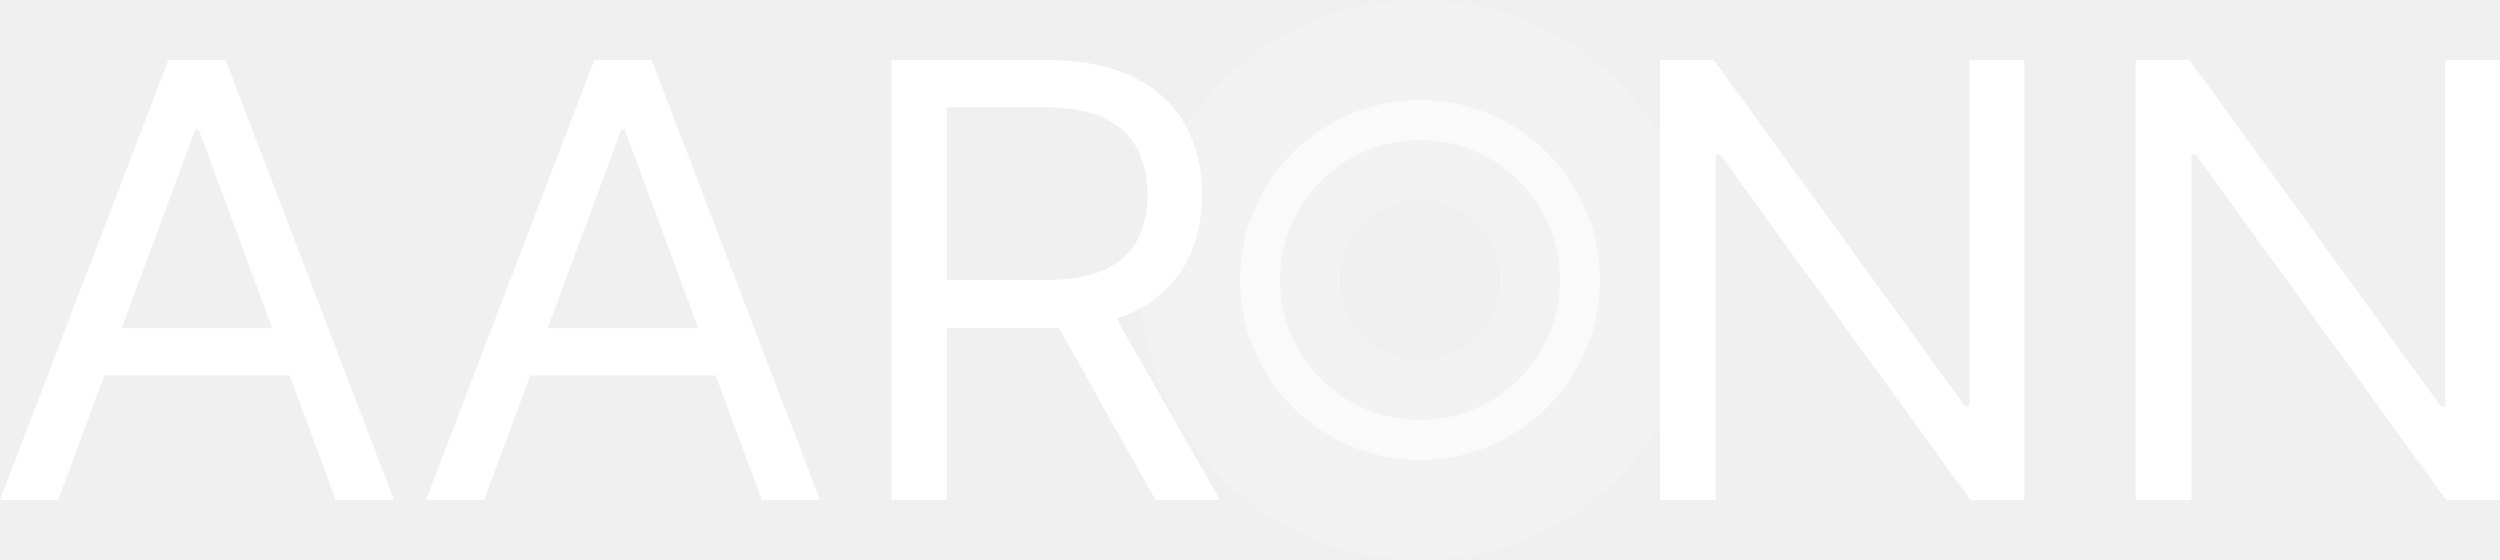
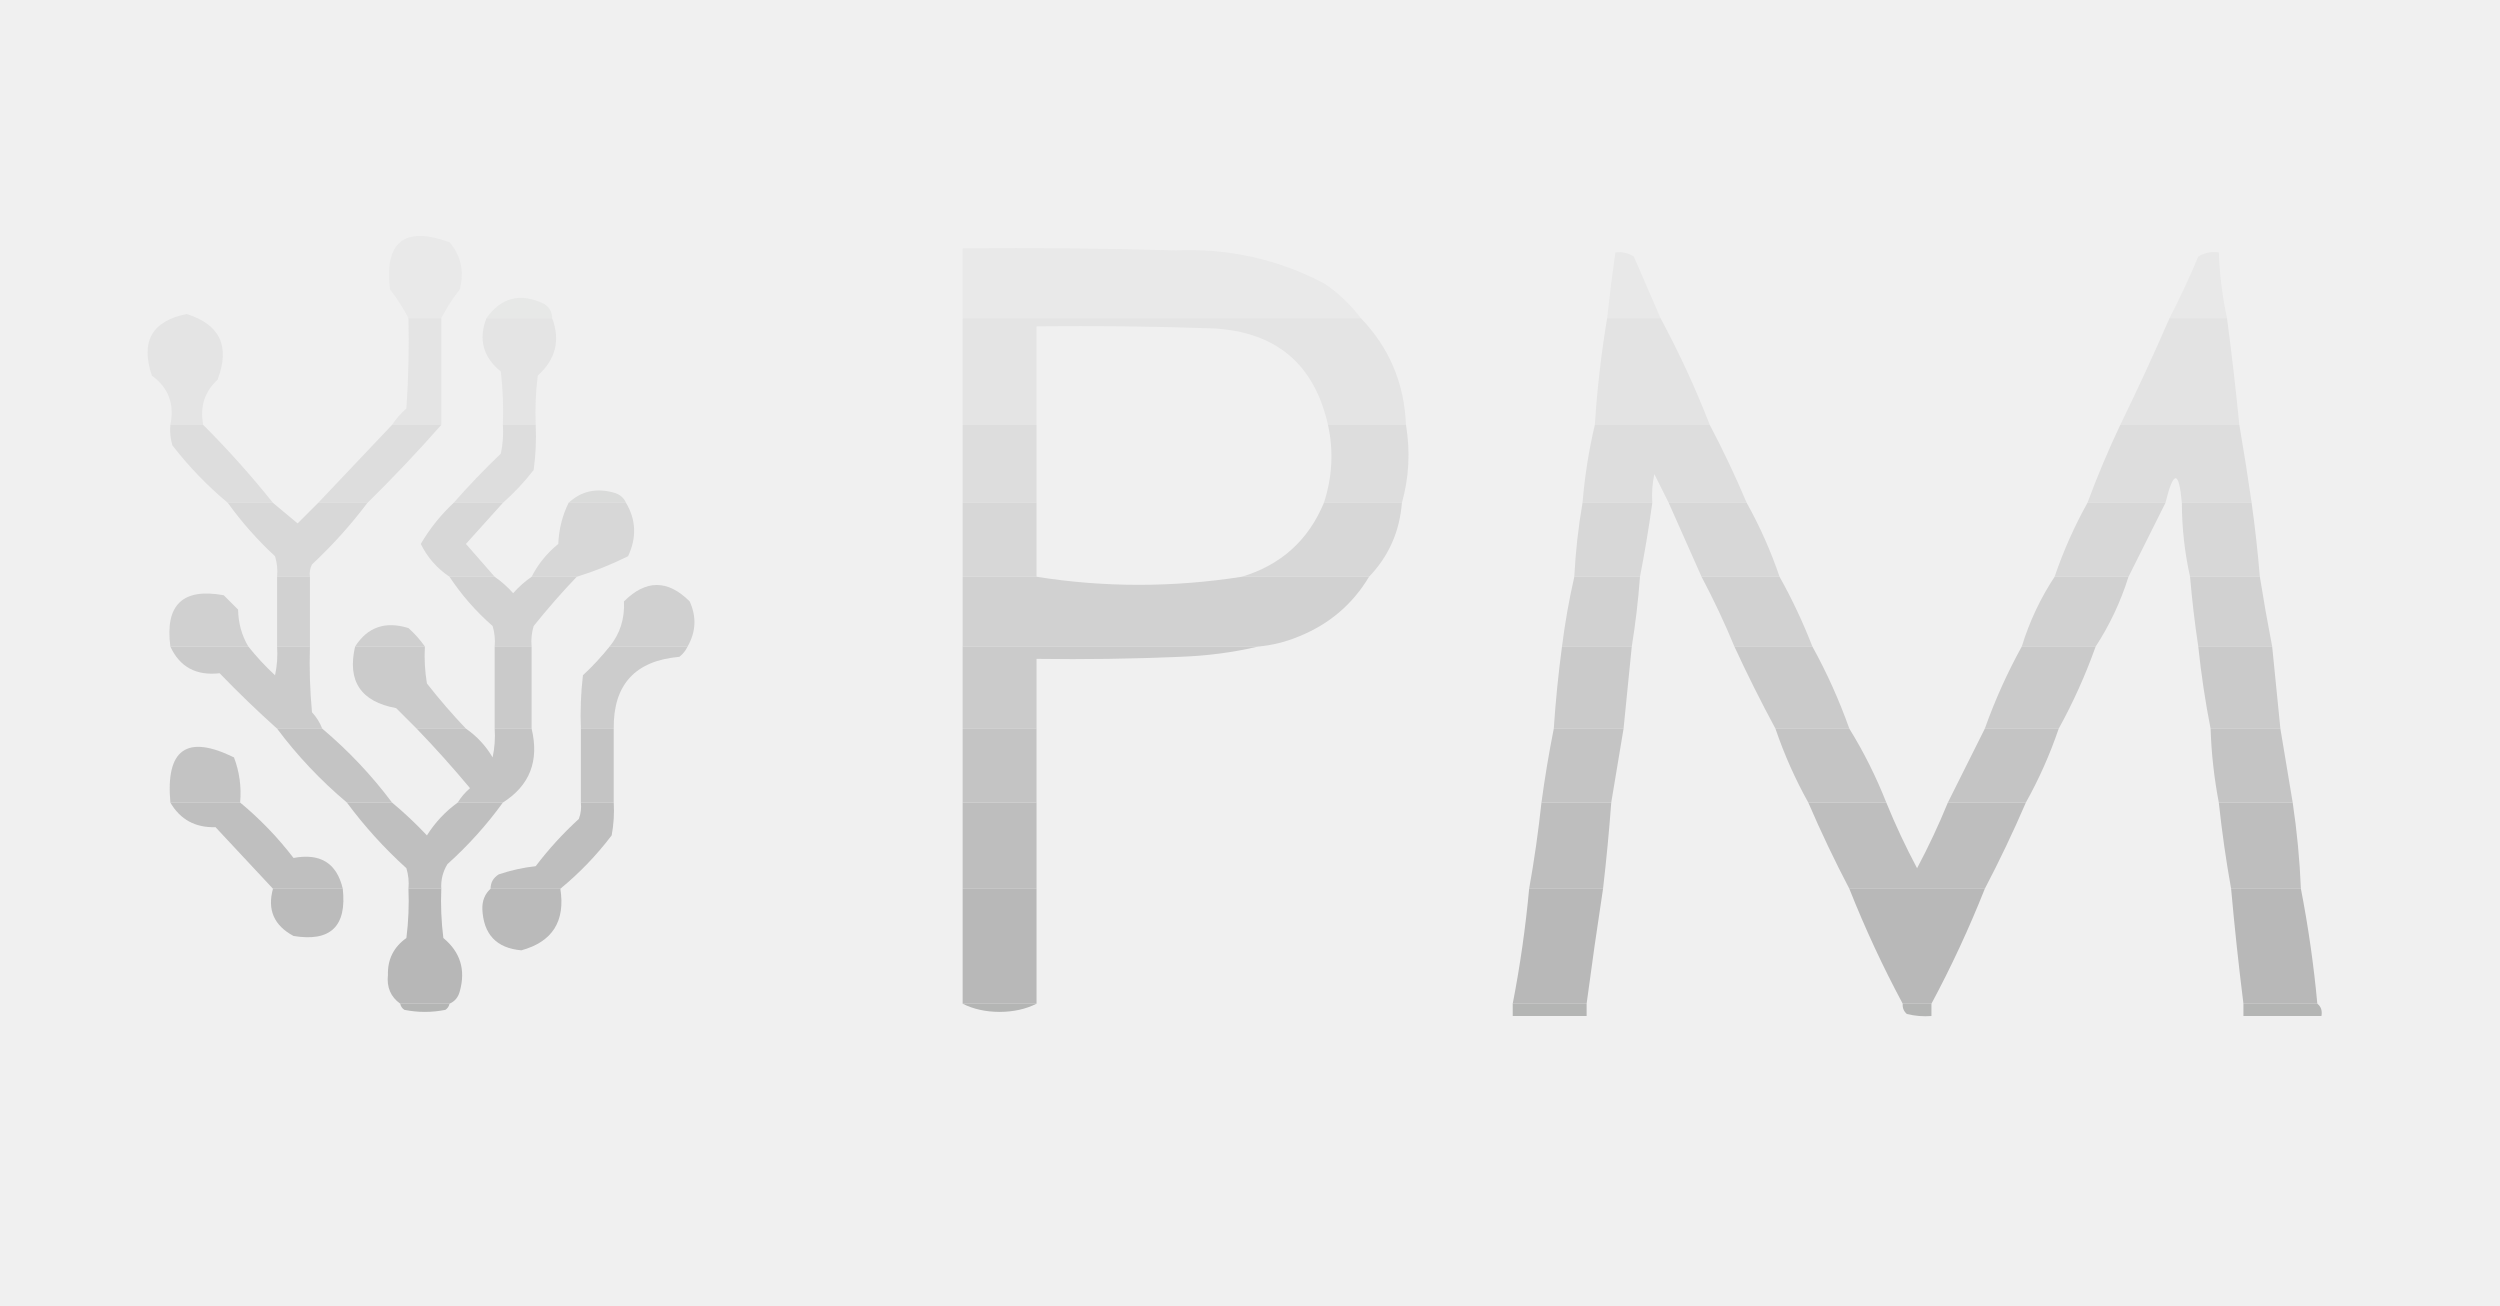
- <svg xmlns="http://www.w3.org/2000/svg" width="125" height="28" fill="none">
-   <circle cx="71" cy="14" r="9" stroke="white" stroke-opacity="0.15" stroke-width="10" />
-   <circle opacity="0.6" cx="71" cy="14" r="8" stroke="white" stroke-width="2" />
-   <path d="M2.91 25H0L8.417 3H11.282L19.699 25H16.789L9.939 6.48H9.76L2.91 25ZM3.985 16.406H15.714V18.77H3.985V16.406Z" fill="white" />
-   <path d="M24.21 25H21.3L29.716 3H32.582L40.999 25H38.089L31.239 6.48H31.06L24.21 25ZM25.284 16.406H37.014V18.77H25.284V16.406Z" fill="white" />
-   <path d="M44.569 25V3H52.315C54.105 3 55.575 3.294 56.724 3.881C57.873 4.461 58.724 5.259 59.276 6.276C59.828 7.293 60.105 8.45 60.105 9.746C60.105 11.042 59.828 12.192 59.276 13.194C58.724 14.197 57.877 14.985 56.736 15.558C55.594 16.123 54.135 16.406 52.359 16.406H46.091V14H52.27C53.493 14 54.478 13.828 55.225 13.484C55.978 13.141 56.523 12.654 56.859 12.023C57.202 11.386 57.374 10.627 57.374 9.746C57.374 8.865 57.202 8.095 56.859 7.437C56.516 6.778 55.967 6.269 55.213 5.911C54.46 5.546 53.464 5.363 52.225 5.363H47.345V25H44.569ZM55.359 15.117L61 25H57.776L52.225 15.117H55.359Z" fill="white" />
-   <path d="M101.217 3V25H98.525L86.006 7.727H85.782V25H83V3H85.692L98.255 20.316H98.48V3H101.217Z" fill="white" />
-   <path d="M125 3V25H122.308L109.789 7.727H109.565V25H106.783V3H109.475L122.039 20.316H122.263V3H125Z" fill="white" />
+ <svg xmlns="http://www.w3.org/2000/svg" width="82px" viewBox="0 0 609 318" style="shape-rendering:geometricPrecision; text-rendering:geometricPrecision; image-rendering:optimizeQuality; fill-rule:evenodd; clip-rule:evenodd">
+   <g>
+     <path style="opacity:1" fill="#e9e9e9" d="M 107.5,77.5 C 104.833,77.5 102.167,77.5 99.5,77.5C 98.25,75.068 96.75,72.734 95,70.5C 93.637,58.864 98.47,55.03 109.5,59C 112.318,62.338 113.151,66.171 112,70.5C 110.25,72.734 108.75,75.068 107.5,77.5 Z" />
+   </g>
+   <g>
+     <path style="opacity:1" fill="#e9e9e9" d="M 331.5,77.5 C 299.167,77.5 266.833,77.5 234.5,77.5C 234.5,71.833 234.5,66.167 234.5,60.5C 251.837,60.333 269.17,60.5 286.5,61C 299.252,60.457 311.252,63.123 322.5,69C 326,71.334 329,74.168 331.5,77.5 Z" />
+   </g>
+   <g>
+     <path style="opacity:1" fill="#e8e8e8" d="M 404.5,77.5 C 400.167,77.5 395.833,77.5 391.5,77.5C 392.073,72.153 392.74,66.82 393.5,61.5C 395.144,61.286 396.644,61.62 398,62.5C 400.179,67.522 402.346,72.522 404.5,77.5 Z" />
+   </g>
+   <g>
+     <path style="opacity:1" fill="#e8e8e8" d="M 542.5,77.5 C 537.833,77.5 533.167,77.5 528.5,77.5C 531.02,72.615 533.354,67.615 535.5,62.5C 537.045,61.548 538.712,61.215 540.5,61.5C 540.701,66.906 541.368,72.24 542.5,77.5 Z" />
+   </g>
+   <g>
+     <path style="opacity:1" fill="#e7e8e7" d="M 134.5,77.5 C 129.167,77.5 123.833,77.5 118.5,77.5C 122.1,72.431 126.767,71.264 132.5,74C 133.823,74.816 134.489,75.983 134.5,77.5 Z" />
+   </g>
+   <g>
+     <path style="opacity:1" fill="#e4e4e4" d="M 49.5,103.5 C 46.833,103.5 44.167,103.5 41.5,103.5C 42.552,98.462 41.052,94.462 37,91.5C 34.19,83.169 37.023,78.169 45.5,76.5C 53.605,79.049 56.105,84.382 53,92.5C 49.827,95.422 48.66,99.089 49.5,103.5 Z" />
+   </g>
+   <g>
+     <path style="opacity:1" fill="#e4e4e4" d="M 99.5,77.5 C 102.167,77.5 104.833,77.5 107.5,77.5C 107.5,86.167 107.5,94.833 107.5,103.5C 103.5,103.5 99.5,103.5 95.5,103.5C 96.458,102.038 97.624,100.705 99,99.5C 99.5,92.174 99.666,84.841 99.5,77.5 Z" />
+   </g>
+   <g>
+     <path style="opacity:1" fill="#e4e4e4" d="M 118.5,77.5 C 123.833,77.5 129.167,77.5 134.5,77.5C 136.541,82.87 135.375,87.537 131,91.5C 130.501,95.486 130.334,99.486 130.5,103.5C 127.833,103.5 125.167,103.5 122.5,103.5C 122.666,99.154 122.499,94.821 122,90.5C 117.668,86.996 116.502,82.663 118.5,77.5 Z" />
+   </g>
+   <g>
+     <path style="opacity:1" fill="#e4e4e4" d="M 234.5,77.5 C 266.833,77.5 299.167,77.5 331.5,77.5C 338.422,84.689 342.088,93.355 342.5,103.5C 336.167,103.5 329.833,103.5 323.5,103.5C 320.141,88.647 310.807,80.813 295.5,80C 281.171,79.5 266.837,79.333 252.5,79.5C 252.5,87.5 252.5,95.5 252.5,103.5C 246.5,103.5 240.5,103.5 234.5,103.5C 234.5,94.833 234.5,86.167 234.5,77.5 Z" />
+   </g>
+   <g>
+     <path style="opacity:1" fill="#e3e3e3" d="M 391.5,77.5 C 395.833,77.5 400.167,77.5 404.5,77.5C 409.01,85.858 413.01,94.525 416.5,103.5C 407.167,103.5 397.833,103.5 388.5,103.5C 389.063,94.766 390.063,86.1 391.5,77.5 Z" />
+   </g>
+   <g>
+     <path style="opacity:1" fill="#e3e3e3" d="M 528.5,77.5 C 533.167,77.5 537.833,77.5 542.5,77.5C 543.646,86.149 544.646,94.816 545.5,103.5C 535.833,103.5 526.167,103.5 516.5,103.5C 520.694,94.918 524.694,86.251 528.5,77.5 Z" />
+   </g>
+   <g>
+     <path style="opacity:1" fill="#dddddd" d="M 41.5,103.5 C 44.167,103.5 46.833,103.5 49.5,103.5C 55.537,109.535 61.204,115.869 66.5,122.5C 62.833,122.5 59.167,122.5 55.5,122.5C 50.503,118.336 46.003,113.669 42,108.5C 41.507,106.866 41.34,105.199 41.5,103.5 Z" />
+   </g>
+   <g>
+     <path style="opacity:1" fill="#dddddd" d="M 95.5,103.5 C 99.5,103.5 103.5,103.5 107.5,103.5C 101.722,110.066 95.722,116.4 89.5,122.5C 85.5,122.5 81.5,122.5 77.5,122.5C 83.528,116.14 89.528,109.807 95.5,103.5 Z" />
+   </g>
+   <g>
+     <path style="opacity:1" fill="#dddddd" d="M 122.5,103.5 C 125.167,103.5 127.833,103.5 130.5,103.5C 130.665,107.182 130.499,110.848 130,114.5C 127.715,117.432 125.215,120.098 122.5,122.5C 118.5,122.5 114.5,122.5 110.5,122.5C 114.13,118.369 117.963,114.369 122,110.5C 122.497,108.19 122.663,105.857 122.5,103.5 Z" />
+   </g>
+   <g>
+     <path style="opacity:1" fill="#dddddd" d="M 234.5,103.5 C 240.5,103.5 246.5,103.5 252.5,103.5C 252.5,109.833 252.5,116.167 252.5,122.5C 246.5,122.5 240.5,122.5 234.5,122.5C 234.5,116.167 234.5,109.833 234.5,103.5 Z" />
+   </g>
+   <g>
+     <path style="opacity:1" fill="#dddddd" d="M 323.5,103.5 C 329.833,103.5 336.167,103.5 342.5,103.5C 343.57,110.011 343.237,116.345 341.5,122.5C 335.167,122.5 328.833,122.5 322.5,122.5C 324.553,116.217 324.886,109.884 323.5,103.5 Z" />
+   </g>
+   <g>
+     <path style="opacity:1" fill="#dddddd" d="M 388.5,103.5 C 397.833,103.5 407.167,103.5 416.5,103.5C 419.739,109.648 422.739,115.981 425.5,122.5C 419.167,122.5 412.833,122.5 406.5,122.5C 405.347,120.193 404.18,117.86 403,115.5C 402.503,117.81 402.337,120.143 402.5,122.5C 396.833,122.5 391.167,122.5 385.5,122.5C 386.051,115.964 387.051,109.631 388.5,103.5 Z" />
+   </g>
+   <g>
+     <path style="opacity:1" fill="#dddddd" d="M 516.5,103.5 C 526.167,103.5 535.833,103.5 545.5,103.5C 546.592,109.81 547.592,116.144 548.5,122.5C 542.833,122.5 537.167,122.5 531.5,122.5C 530.798,114.503 529.465,114.503 527.5,122.5C 521.167,122.5 514.833,122.5 508.5,122.5C 510.891,116.051 513.558,109.718 516.5,103.5 Z" />
+   </g>
+   <g>
+     <path style="opacity:1" fill="#dadbda" d="M 152.5,122.5 C 147.833,122.5 143.167,122.5 138.5,122.5C 141.55,119.647 145.217,118.813 149.5,120C 150.942,120.377 151.942,121.21 152.5,122.5 Z" />
+   </g>
+   <g>
+     <path style="opacity:1" fill="#d8d8d8" d="M 55.5,122.5 C 59.167,122.5 62.833,122.5 66.5,122.5C 68.481,124.144 70.481,125.81 72.5,127.5C 74.188,125.812 75.854,124.146 77.5,122.5C 81.5,122.5 85.5,122.5 89.5,122.5C 85.476,127.846 80.976,132.846 76,137.5C 75.517,138.448 75.35,139.448 75.5,140.5C 72.833,140.5 70.167,140.5 67.5,140.5C 67.66,138.801 67.493,137.134 67,135.5C 62.689,131.511 58.855,127.177 55.5,122.5 Z" />
+   </g>
+   <g>
+     <path style="opacity:1" fill="#d7d7d7" d="M 110.5,122.5 C 114.5,122.5 118.5,122.5 122.5,122.5C 119.522,125.813 116.522,129.147 113.5,132.5C 115.856,135.186 118.189,137.853 120.5,140.5C 116.833,140.5 113.167,140.5 109.5,140.5C 106.442,138.444 104.109,135.777 102.5,132.5C 104.694,128.773 107.361,125.44 110.5,122.5 Z" />
+   </g>
+   <g>
+     <path style="opacity:1" fill="#d7d7d7" d="M 138.5,122.5 C 143.167,122.5 147.833,122.5 152.5,122.5C 154.958,126.616 155.124,130.95 153,135.5C 148.909,137.529 144.742,139.196 140.5,140.5C 136.833,140.5 133.167,140.5 129.5,140.5C 131.051,137.437 133.218,134.771 136,132.5C 136.146,128.942 136.979,125.609 138.5,122.5 Z" />
+   </g>
+   <g>
+     <path style="opacity:1" fill="#d7d7d7" d="M 234.5,122.5 C 240.5,122.5 246.5,122.5 252.5,122.5C 252.5,128.5 252.5,134.5 252.5,140.5C 246.5,140.5 240.5,140.5 234.5,140.5C 234.5,134.5 234.5,128.5 234.5,122.5 Z" />
+   </g>
+   <g>
+     <path style="opacity:1" fill="#d7d7d7" d="M 322.5,122.5 C 328.833,122.5 335.167,122.5 341.5,122.5C 340.946,129.514 338.28,135.514 333.5,140.5C 323.167,140.5 312.833,140.5 302.5,140.5C 312.034,137.63 318.7,131.63 322.5,122.5 Z" />
+   </g>
+   <g>
+     <path style="opacity:1" fill="#d7d7d7" d="M 385.5,122.5 C 391.167,122.5 396.833,122.5 402.5,122.5C 401.661,128.551 400.661,134.551 399.5,140.5C 394.167,140.5 388.833,140.5 383.5,140.5C 383.803,134.442 384.469,128.442 385.5,122.5 Z" />
+   </g>
+   <g>
+     <path style="opacity:1" fill="#d7d7d7" d="M 406.5,122.5 C 412.833,122.5 419.167,122.5 425.5,122.5C 428.713,128.26 431.38,134.26 433.5,140.5C 427.167,140.5 420.833,140.5 414.5,140.5C 411.836,134.504 409.169,128.504 406.5,122.5 Z" />
+   </g>
+   <g>
+     <path style="opacity:1" fill="#d7d7d7" d="M 508.5,122.5 C 514.833,122.5 521.167,122.5 527.5,122.5C 524.467,128.565 521.467,134.565 518.5,140.5C 512.5,140.5 506.5,140.5 500.5,140.5C 502.65,134.206 505.316,128.206 508.5,122.5 Z" />
+   </g>
+   <g>
+     <path style="opacity:1" fill="#d7d7d7" d="M 531.5,122.5 C 537.167,122.5 542.833,122.5 548.5,122.5C 549.331,128.479 549.997,134.479 550.5,140.5C 544.833,140.5 539.167,140.5 533.5,140.5C 532.182,134.617 531.515,128.617 531.5,122.5 Z" />
+   </g>
+   <g>
+     <path style="opacity:1" fill="#d1d1d1" d="M 67.5,140.5 C 70.167,140.5 72.833,140.5 75.5,140.5C 75.5,146.167 75.5,151.833 75.5,157.5C 72.833,157.5 70.167,157.5 67.5,157.5C 67.5,151.833 67.5,146.167 67.5,140.5 Z" />
+   </g>
+   <g>
+     <path style="opacity:1" fill="#d2d2d2" d="M 109.5,140.5 C 113.167,140.5 116.833,140.5 120.5,140.5C 122.129,141.625 123.629,142.959 125,144.5C 126.371,142.959 127.871,141.625 129.5,140.5C 133.167,140.5 136.833,140.5 140.5,140.5C 136.836,144.332 133.336,148.332 130,152.5C 129.506,154.134 129.34,155.801 129.5,157.5C 126.5,157.5 123.5,157.5 120.5,157.5C 120.66,155.801 120.494,154.134 120,152.5C 115.918,148.924 112.418,144.924 109.5,140.5 Z" />
+   </g>
+   <g>
+     <path style="opacity:1" fill="#d1d1d1" d="M 234.5,140.5 C 240.5,140.5 246.5,140.5 252.5,140.5C 269.024,143.121 285.69,143.121 302.5,140.5C 312.833,140.5 323.167,140.5 333.5,140.5C 329.506,147.182 323.839,152.016 316.5,155C 313.28,156.352 309.947,157.186 306.5,157.5C 282.5,157.5 258.5,157.5 234.5,157.5C 234.5,151.833 234.5,146.167 234.5,140.5 Z" />
+   </g>
+   <g>
+     <path style="opacity:1" fill="#d1d1d1" d="M 383.5,140.5 C 388.833,140.5 394.167,140.5 399.5,140.5C 399.079,146.202 398.412,151.869 397.5,157.5C 391.833,157.5 386.167,157.5 380.5,157.5C 381.225,151.753 382.225,146.086 383.5,140.5 Z" />
+   </g>
+   <g>
+     <path style="opacity:1" fill="#d1d1d1" d="M 414.5,140.5 C 420.833,140.5 427.167,140.5 433.5,140.5C 436.537,145.918 439.203,151.584 441.5,157.5C 435.167,157.5 428.833,157.5 422.5,157.5C 420.106,151.713 417.44,146.046 414.5,140.5 Z" />
+   </g>
+   <g>
+     <path style="opacity:1" fill="#d1d1d1" d="M 500.5,140.5 C 506.5,140.5 512.5,140.5 518.5,140.5C 516.589,146.587 513.923,152.253 510.5,157.5C 504.5,157.5 498.5,157.5 492.5,157.5C 494.384,151.402 497.051,145.735 500.5,140.5 Z" />
+   </g>
+   <g>
+     <path style="opacity:1" fill="#d1d1d1" d="M 533.5,140.5 C 539.167,140.5 544.833,140.5 550.5,140.5C 551.41,146.208 552.41,151.874 553.5,157.5C 547.5,157.5 541.5,157.5 535.5,157.5C 534.646,151.858 533.98,146.191 533.5,140.5 Z" />
+   </g>
+   <g>
+     <path style="opacity:0.99" fill="#d0d0d0" d="M 167.5,157.5 C 161.167,157.5 154.833,157.5 148.5,157.5C 151.034,154.396 152.201,150.729 152,146.5C 157.333,141.167 162.667,141.167 168,146.5C 169.709,150.227 169.542,153.893 167.5,157.5 Z" />
+   </g>
+   <g>
+     <path style="opacity:1" fill="#d0d0d0" d="M 60.5,157.5 C 54.167,157.5 47.833,157.5 41.5,157.5C 40.157,147.342 44.49,143.175 54.5,145C 55.667,146.167 56.833,147.333 58,148.5C 58.057,151.811 58.89,154.811 60.5,157.5 Z" />
+   </g>
+   <g>
+     <path style="opacity:1" fill="#cfcfcf" d="M 103.5,157.5 C 97.833,157.5 92.167,157.5 86.5,157.5C 89.537,152.745 93.871,151.245 99.5,153C 101.041,154.371 102.375,155.871 103.5,157.5 Z" />
+   </g>
+   <g>
+     <path style="opacity:1" fill="#cbcbcb" d="M 41.5,157.5 C 47.833,157.5 54.167,157.5 60.5,157.5C 62.433,159.937 64.6,162.271 67,164.5C 67.497,162.19 67.663,159.857 67.5,157.5C 70.167,157.5 72.833,157.5 75.5,157.5C 75.334,162.844 75.501,168.177 76,173.5C 77.095,174.693 77.928,176.027 78.5,177.5C 74.833,177.5 71.167,177.5 67.5,177.5C 62.702,173.203 58.035,168.703 53.5,164C 47.791,164.651 43.791,162.484 41.5,157.5 Z" />
+   </g>
+   <g>
+     <path style="opacity:1" fill="#cbcbcb" d="M 86.5,157.5 C 92.167,157.5 97.833,157.5 103.5,157.5C 103.335,160.518 103.502,163.518 104,166.5C 107.002,170.334 110.169,174 113.5,177.5C 109.5,177.5 105.5,177.5 101.5,177.5C 99.854,175.854 98.188,174.188 96.5,172.5C 87.885,170.922 84.552,165.922 86.5,157.5 Z" />
+   </g>
+   <g>
+     <path style="opacity:1" fill="#cacaca" d="M 120.5,157.5 C 123.5,157.5 126.5,157.5 129.5,157.5C 129.5,164.167 129.5,170.833 129.5,177.5C 126.5,177.5 123.5,177.5 120.5,177.5C 120.5,170.833 120.5,164.167 120.5,157.5 Z" />
+   </g>
+   <g>
+     <path style="opacity:0.986" fill="#cbcbcb" d="M 148.5,157.5 C 154.833,157.5 161.167,157.5 167.5,157.5C 167.047,158.458 166.381,159.292 165.5,160C 154.718,160.946 149.384,166.779 149.5,177.5C 146.833,177.5 144.167,177.5 141.5,177.5C 141.334,173.154 141.501,168.821 142,164.5C 144.372,162.297 146.539,159.963 148.5,157.5 Z" />
+   </g>
+   <g>
+     <path style="opacity:1" fill="#cbcbcb" d="M 234.5,157.5 C 258.5,157.5 282.5,157.5 306.5,157.5C 300.389,158.933 294.056,159.766 287.5,160C 275.838,160.5 264.171,160.667 252.5,160.5C 252.5,166.167 252.5,171.833 252.5,177.5C 246.5,177.5 240.5,177.5 234.5,177.5C 234.5,170.833 234.5,164.167 234.5,157.5 Z" />
+   </g>
+   <g>
+     <path style="opacity:1" fill="#cacaca" d="M 380.5,157.5 C 386.167,157.5 391.833,157.5 397.5,157.5C 396.833,164.167 396.167,170.833 395.5,177.5C 389.833,177.5 384.167,177.5 378.5,177.5C 378.947,170.808 379.614,164.141 380.5,157.5 Z" />
+   </g>
+   <g>
+     <path style="opacity:1" fill="#cacaca" d="M 422.5,157.5 C 428.833,157.5 435.167,157.5 441.5,157.5C 445.017,163.872 448.017,170.538 450.5,177.5C 444.5,177.5 438.5,177.5 432.5,177.5C 428.989,170.995 425.655,164.328 422.5,157.5 Z" />
+   </g>
+   <g>
+     <path style="opacity:1" fill="#cacaca" d="M 492.5,157.5 C 498.5,157.5 504.5,157.5 510.5,157.5C 508.017,164.462 505.017,171.128 501.5,177.5C 495.5,177.5 489.5,177.5 483.5,177.5C 485.989,170.528 488.989,163.861 492.5,157.5 Z" />
+   </g>
+   <g>
+     <path style="opacity:1" fill="#cacaca" d="M 535.5,157.5 C 541.5,157.5 547.5,157.5 553.5,157.5C 554.167,164.167 554.833,170.833 555.5,177.5C 549.833,177.5 544.167,177.5 538.5,177.5C 537.218,171.005 536.218,164.339 535.5,157.5 Z" />
+   </g>
+   <g>
+     <path style="opacity:1" fill="#c4c4c4" d="M 67.5,177.5 C 71.167,177.5 74.833,177.5 78.5,177.5C 84.871,182.869 90.537,188.869 95.5,195.5C 91.833,195.5 88.167,195.5 84.5,195.5C 78.08,190.084 72.413,184.084 67.5,177.5 Z" />
+   </g>
+   <g>
+     <path style="opacity:1" fill="#c4c4c4" d="M 101.5,177.5 C 105.5,177.5 109.5,177.5 113.5,177.5C 116.168,179.336 118.334,181.669 120,184.5C 120.497,182.19 120.663,179.857 120.5,177.5C 123.5,177.5 126.5,177.5 129.5,177.5C 131.39,185.344 129.056,191.344 122.5,195.5C 118.833,195.5 115.167,195.5 111.5,195.5C 112.29,194.206 113.29,193.039 114.5,192C 110.33,186.998 105.996,182.164 101.5,177.5 Z" />
+   </g>
+   <g>
+     <path style="opacity:0.992" fill="#c4c4c4" d="M 141.5,177.5 C 144.167,177.5 146.833,177.5 149.5,177.5C 149.5,183.5 149.5,189.5 149.5,195.5C 146.833,195.5 144.167,195.5 141.5,195.5C 141.5,189.5 141.5,183.5 141.5,177.5 Z" />
+   </g>
+   <g>
+     <path style="opacity:1" fill="#c4c4c4" d="M 234.5,177.5 C 240.5,177.5 246.5,177.5 252.5,177.5C 252.5,183.5 252.5,189.5 252.5,195.5C 246.5,195.5 240.5,195.5 234.5,195.5C 234.5,189.5 234.5,183.5 234.5,177.5 Z" />
+   </g>
+   <g>
+     <path style="opacity:1" fill="#c4c4c4" d="M 378.5,177.5 C 384.167,177.5 389.833,177.5 395.5,177.5C 394.498,183.527 393.498,189.527 392.5,195.5C 386.833,195.5 381.167,195.5 375.5,195.5C 376.318,189.436 377.318,183.436 378.5,177.5 Z" />
+   </g>
+   <g>
+     <path style="opacity:1" fill="#c4c4c4" d="M 432.5,177.5 C 438.5,177.5 444.5,177.5 450.5,177.5C 454.01,183.187 457.01,189.187 459.5,195.5C 453.167,195.5 446.833,195.5 440.5,195.5C 437.287,189.74 434.62,183.74 432.5,177.5 Z" />
+   </g>
+   <g>
+     <path style="opacity:1" fill="#c4c4c4" d="M 483.5,177.5 C 489.5,177.5 495.5,177.5 501.5,177.5C 499.38,183.74 496.713,189.74 493.5,195.5C 487.167,195.5 480.833,195.5 474.5,195.5C 477.533,189.435 480.533,183.435 483.5,177.5 Z" />
+   </g>
+   <g>
+     <path style="opacity:1" fill="#c4c4c4" d="M 538.5,177.5 C 544.167,177.5 549.833,177.5 555.5,177.5C 556.5,183.5 557.5,189.5 558.5,195.5C 552.5,195.5 546.5,195.5 540.5,195.5C 539.366,189.559 538.699,183.559 538.5,177.5 Z" />
+   </g>
+   <g>
+     <path style="opacity:0.992" fill="#c3c3c3" d="M 58.5,195.5 C 52.833,195.5 47.167,195.5 41.5,195.5C 40.33,182.516 45.496,178.849 57,184.5C 58.337,188.026 58.837,191.692 58.5,195.5 Z" />
+   </g>
+   <g>
+     <path style="opacity:0.99" fill="#bebebe" d="M 41.5,195.5 C 47.167,195.5 52.833,195.5 58.5,195.5C 63.33,199.497 67.664,203.997 71.5,209C 78.043,207.766 82.043,210.266 83.5,216.5C 77.833,216.5 72.167,216.5 66.5,216.5C 61.883,211.546 57.216,206.546 52.5,201.5C 47.577,201.645 43.91,199.645 41.5,195.5 Z" />
+   </g>
+   <g>
+     <path style="opacity:1" fill="#bfbfbf" d="M 84.5,195.5 C 88.167,195.5 91.833,195.5 95.5,195.5C 98.464,197.962 101.297,200.629 104,203.5C 106,200.334 108.5,197.668 111.5,195.5C 115.167,195.5 118.833,195.5 122.5,195.5C 118.6,200.908 114.1,205.908 109,210.5C 107.872,212.345 107.372,214.345 107.5,216.5C 104.833,216.5 102.167,216.5 99.5,216.5C 99.66,214.801 99.493,213.134 99,211.5C 93.59,206.595 88.757,201.262 84.5,195.5 Z" />
+   </g>
+   <g>
+     <path style="opacity:0.985" fill="#bdbdbd" d="M 141.5,195.5 C 144.167,195.5 146.833,195.5 149.5,195.5C 149.664,198.187 149.497,200.854 149,203.5C 145.33,208.336 141.164,212.669 136.5,216.5C 130.833,216.5 125.167,216.5 119.5,216.5C 119.511,214.983 120.177,213.816 121.5,213C 124.424,212.012 127.424,211.346 130.5,211C 133.631,206.867 137.131,203.034 141,199.5C 141.49,198.207 141.657,196.873 141.5,195.5 Z" />
+   </g>
+   <g>
+     <path style="opacity:1" fill="#bebebe" d="M 234.5,195.5 C 240.5,195.5 246.5,195.5 252.5,195.5C 252.5,202.5 252.5,209.5 252.5,216.5C 246.5,216.5 240.5,216.5 234.5,216.5C 234.5,209.5 234.5,202.5 234.5,195.5 Z" />
+   </g>
+   <g>
+     <path style="opacity:1" fill="#bebebe" d="M 375.5,195.5 C 381.167,195.5 386.833,195.5 392.5,195.5C 391.98,202.516 391.313,209.516 390.5,216.5C 384.5,216.5 378.5,216.5 372.5,216.5C 373.741,209.574 374.741,202.574 375.5,195.5 Z" />
+   </g>
+   <g>
+     <path style="opacity:1" fill="#bebebe" d="M 440.5,195.5 C 446.833,195.5 453.167,195.5 459.5,195.5C 461.713,200.928 464.213,206.261 467,211.5C 469.768,206.296 472.268,200.963 474.5,195.5C 480.833,195.5 487.167,195.5 493.5,195.5C 490.403,202.691 487.07,209.691 483.5,216.5C 472.5,216.5 461.5,216.5 450.5,216.5C 446.93,209.691 443.597,202.691 440.5,195.5 Z" />
+   </g>
+   <g>
+     <path style="opacity:1" fill="#bebebe" d="M 540.5,195.5 C 546.5,195.5 552.5,195.5 558.5,195.5C 559.542,202.462 560.209,209.462 560.5,216.5C 554.833,216.5 549.167,216.5 543.5,216.5C 542.269,209.668 541.269,202.668 540.5,195.5 Z" />
+   </g>
+   <g>
+     <path style="opacity:0.989" fill="#bababa" d="M 66.5,216.5 C 72.167,216.5 77.833,216.5 83.5,216.5C 84.509,225.658 80.509,229.492 71.5,228C 66.744,225.447 65.077,221.614 66.5,216.5 Z" />
+   </g>
+   <g>
+     <path style="opacity:1" fill="#b7b7b7" d="M 99.5,216.5 C 102.167,216.5 104.833,216.5 107.5,216.5C 107.334,220.514 107.501,224.514 108,228.5C 112.143,231.919 113.476,236.252 112,241.5C 111.623,242.942 110.79,243.942 109.5,244.5C 105.5,244.5 101.5,244.5 97.5,244.5C 95.172,242.834 94.172,240.501 94.5,237.5C 94.398,233.704 95.898,230.704 99,228.5C 99.499,224.514 99.665,220.514 99.5,216.5 Z" />
+   </g>
+   <g>
+     <path style="opacity:0.987" fill="#b9b9b9" d="M 119.5,216.5 C 125.167,216.5 130.833,216.5 136.5,216.5C 137.746,224.42 134.579,229.42 127,231.5C 120.961,230.96 117.794,227.626 117.5,221.5C 117.436,219.443 118.102,217.777 119.5,216.5 Z" />
+   </g>
+   <g>
+     <path style="opacity:1" fill="#b8b8b8" d="M 234.5,216.5 C 240.5,216.5 246.5,216.5 252.5,216.5C 252.5,225.833 252.5,235.167 252.5,244.5C 246.5,244.5 240.5,244.5 234.5,244.5C 234.5,235.167 234.5,225.833 234.5,216.5 Z" />
+   </g>
+   <g>
+     <path style="opacity:1" fill="#b8b8b8" d="M 372.5,216.5 C 378.5,216.5 384.5,216.5 390.5,216.5C 389.075,225.811 387.741,235.144 386.5,244.5C 380.5,244.5 374.5,244.5 368.5,244.5C 370.295,235.27 371.628,225.936 372.5,216.5 Z" />
+   </g>
+   <g>
+     <path style="opacity:1" fill="#b8b8b8" d="M 450.5,216.5 C 461.5,216.5 472.5,216.5 483.5,216.5C 479.66,226.173 475.327,235.507 470.5,244.5C 468.167,244.5 465.833,244.5 463.5,244.5C 458.657,235.476 454.323,226.142 450.5,216.5 Z" />
+   </g>
+   <g>
+     <path style="opacity:1" fill="#b8b8b8" d="M 543.5,216.5 C 549.167,216.5 554.833,216.5 560.5,216.5C 562.295,225.729 563.628,235.062 564.5,244.5C 558.5,244.5 552.5,244.5 546.5,244.5C 545.336,235.185 544.336,225.852 543.5,216.5 Z" />
+   </g>
+   <g>
+     <path style="opacity:1" fill="#b4b5b4" d="M 97.5,244.5 C 101.5,244.5 105.5,244.5 109.5,244.5C 109.389,245.117 109.056,245.617 108.5,246C 105.167,246.667 101.833,246.667 98.5,246C 97.944,245.617 97.611,245.117 97.5,244.5 Z" />
+   </g>
+   <g>
+     <path style="opacity:1" fill="#b4b5b4" d="M 234.5,244.5 C 240.5,244.5 246.5,244.5 252.5,244.5C 249.913,245.816 246.913,246.483 243.5,246.5C 240.087,246.483 237.087,245.816 234.5,244.5 Z" />
+   </g>
+   <g>
+     <path style="opacity:1" fill="#b4b5b4" d="M 368.5,244.5 C 374.5,244.5 380.5,244.5 386.5,244.5C 386.5,245.5 386.5,246.5 386.5,247.5C 380.5,247.5 374.5,247.5 368.5,247.5C 368.5,246.5 368.5,245.5 368.5,244.5 Z" />
+   </g>
+   <g>
+     <path style="opacity:1" fill="#b4b5b4" d="M 463.5,244.5 C 465.833,244.5 468.167,244.5 470.5,244.5C 470.5,245.5 470.5,246.5 470.5,247.5C 468.473,247.662 466.473,247.495 464.5,247C 463.748,246.329 463.414,245.496 463.5,244.5 Z" />
+   </g>
+   <g>
+     <path style="opacity:1" fill="#b4b5b4" d="M 546.5,244.5 C 552.5,244.5 558.5,244.5 564.5,244.5C 565.404,245.209 565.737,246.209 565.5,247.5C 559.167,247.5 552.833,247.5 546.5,247.5C 546.5,246.5 546.5,245.5 546.5,244.5 Z" />
+   </g>
</svg>
